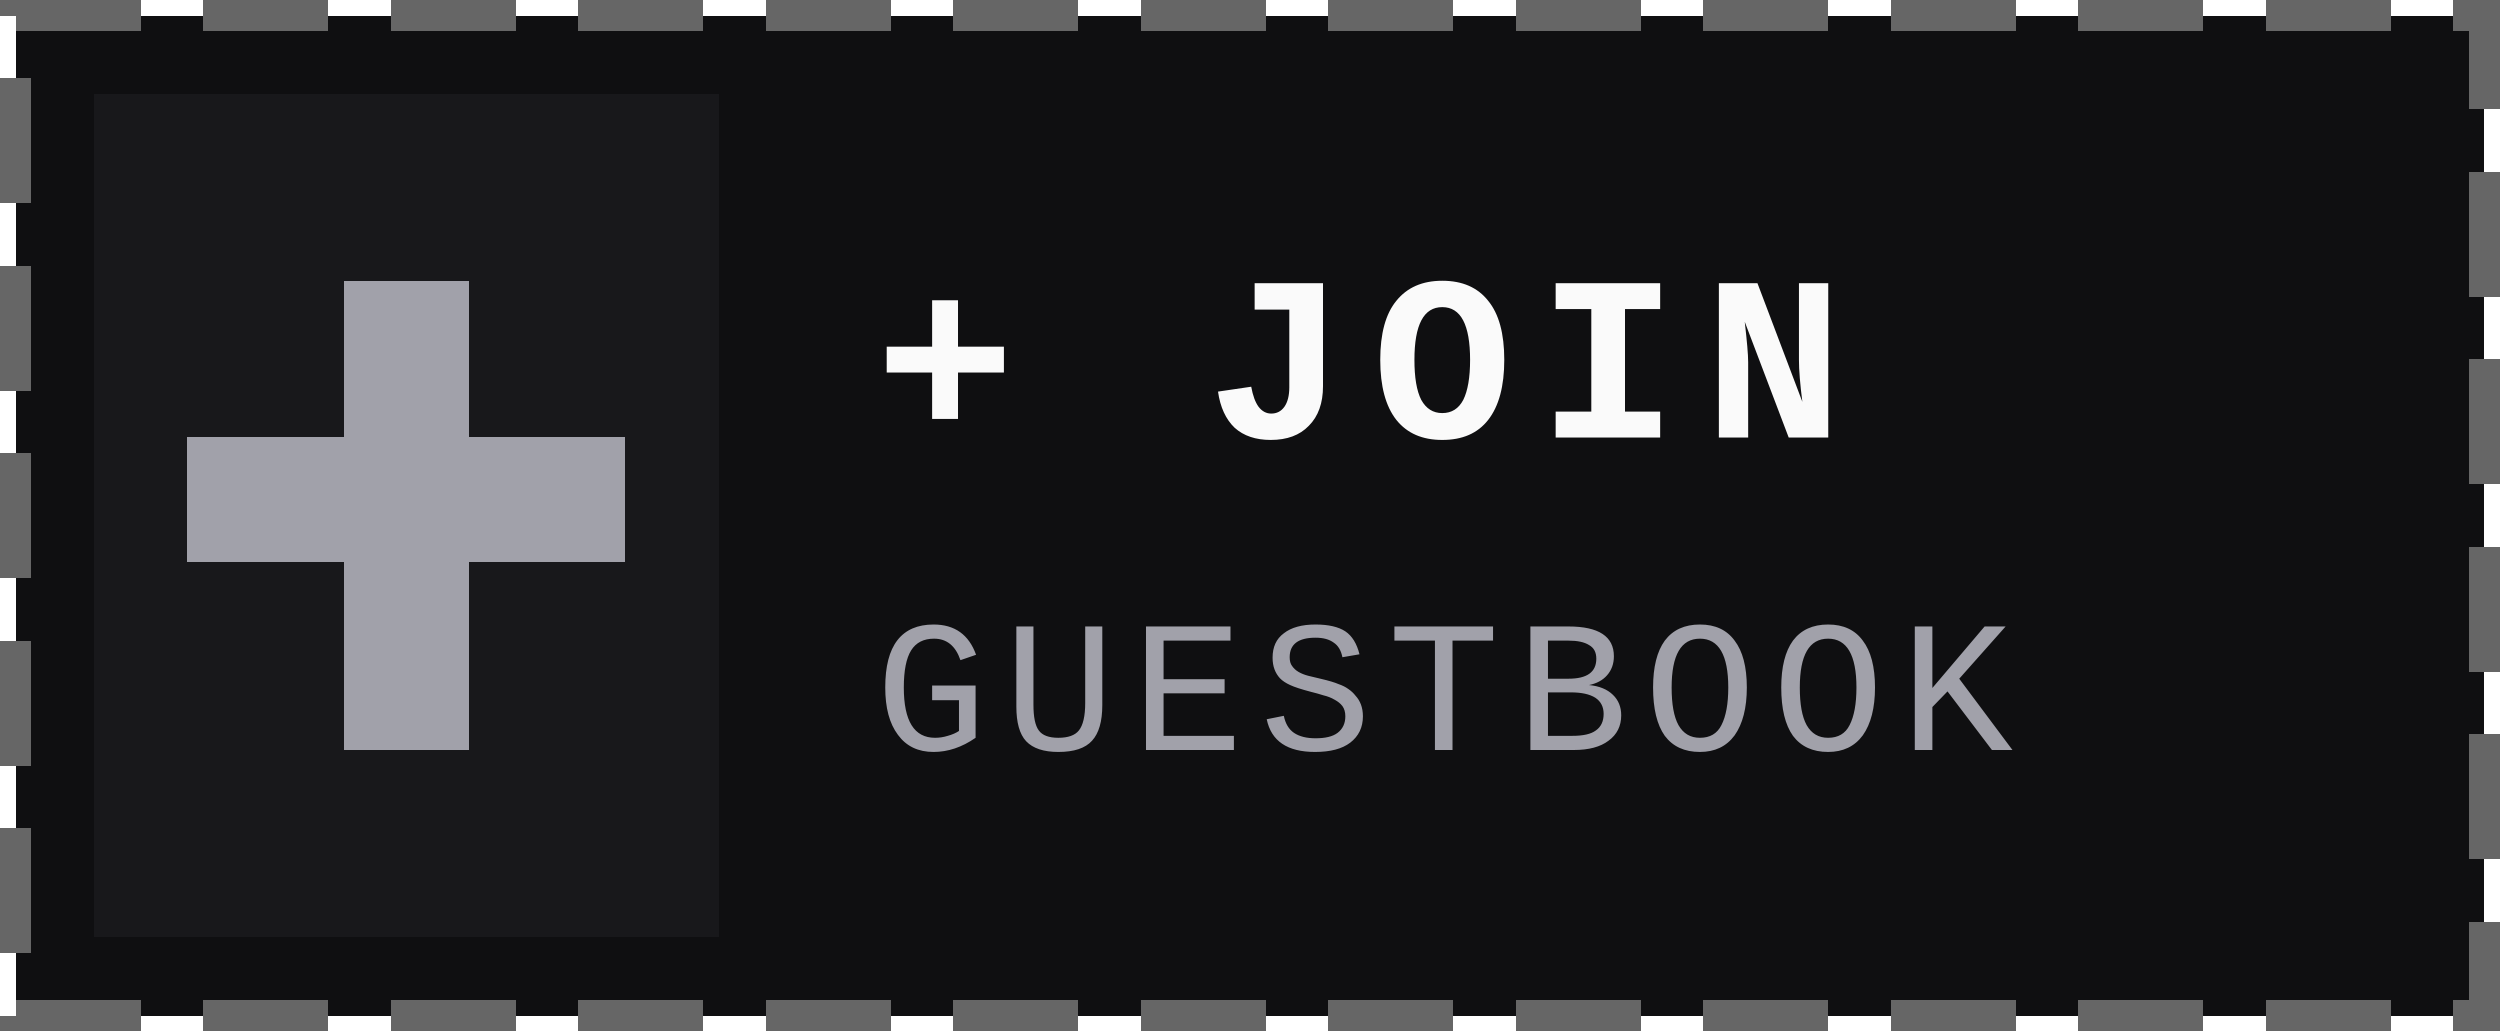
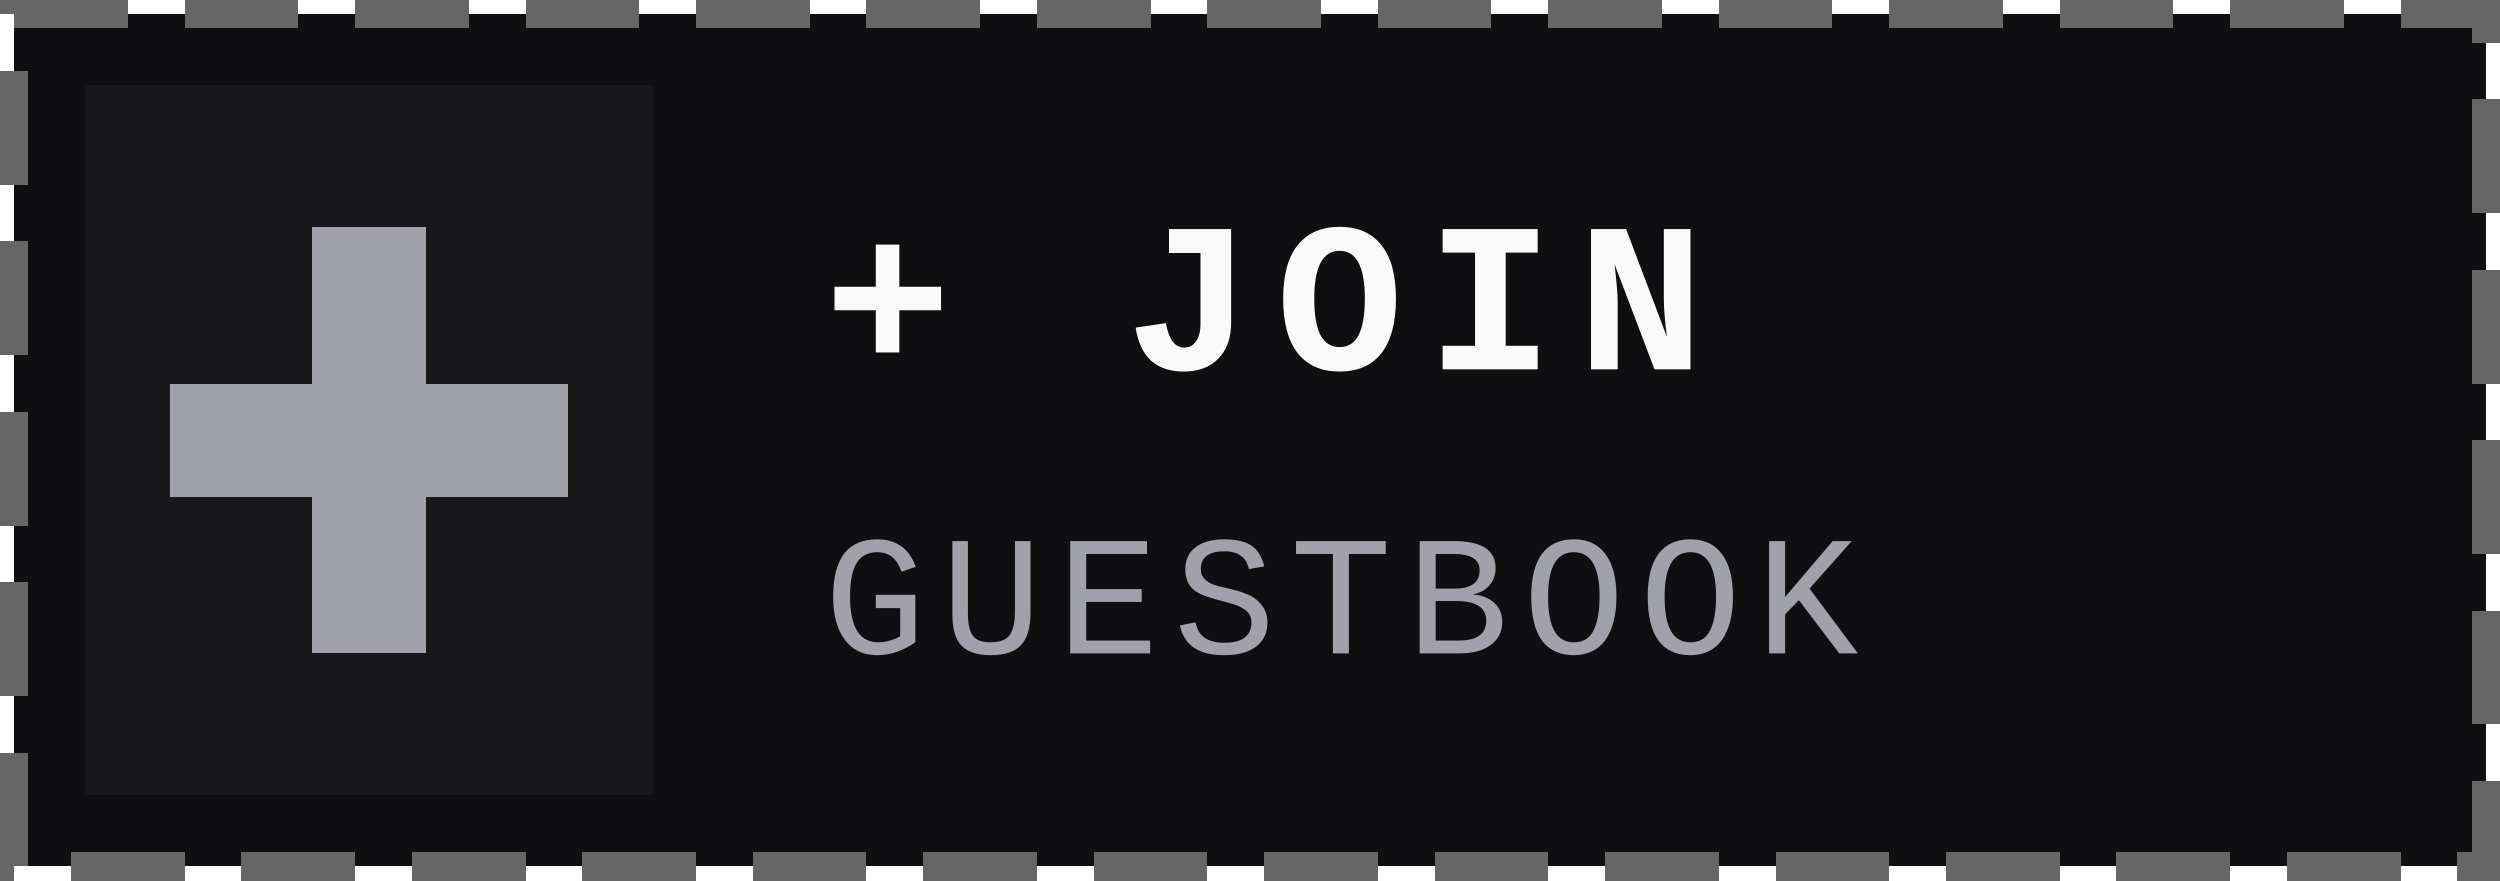
- <svg xmlns="http://www.w3.org/2000/svg" width="80" height="33" viewBox="0 0 80 33" shape-rendering="crispEdges">
+ <svg xmlns="http://www.w3.org/2000/svg" width="88" height="31" viewBox="0 0 88 31" shape-rendering="crispEdges">
  <defs>
    <style>
      .join-text { font-family: monospace, "Courier New", sans-serif; font-size: 7.5px; font-weight: bold; letter-spacing: 0.8px; }
      .join-sub { font-family: monospace, "Courier New", sans-serif; font-size: 6px; letter-spacing: 0.5px; }
      @keyframes dashAnim {
        to { stroke-dashoffset: -12; }
      }
      .dashed-border {
        stroke: #666666;
        stroke-dasharray: 4 2;
        animation: dashAnim 1.4s linear infinite;
      }
    </style>
  </defs>
-   <rect x="0.5" y="0.5" width="79" height="32" fill="#0f0f11" />
-   <rect x="0.5" y="0.5" width="79" height="32" fill="none" class="dashed-border" stroke-width="1" />
-   <rect x="3" y="3" width="20" height="27" fill="#18181b" />
-   <rect x="11" y="9" width="4" height="15" fill="#a1a1aa" />
-   <rect x="6" y="14" width="14" height="4" fill="#a1a1aa" />
-   <text x="28" y="14" fill="#fafafa" class="join-text">+ JOIN</text>
-   <text x="28" y="24" fill="#a1a1aa" class="join-sub">GUESTBOOK</text>
+   <rect x="0.5" y="0.5" width="87" height="30" fill="#0f0f11" />
+   <rect x="0.5" y="0.5" width="87" height="30" fill="none" class="dashed-border" stroke-width="1" />
+   <rect x="3" y="3" width="20" height="25" fill="#18181b" />
+   <rect x="11" y="8" width="4" height="15" fill="#a1a1aa" />
+   <rect x="6" y="13.5" width="14" height="4" fill="#a1a1aa" />
+   <text x="29" y="13" fill="#fafafa" class="join-text">+ JOIN</text>
+   <text x="29" y="23" fill="#a1a1aa" class="join-sub">GUESTBOOK</text>
</svg>
